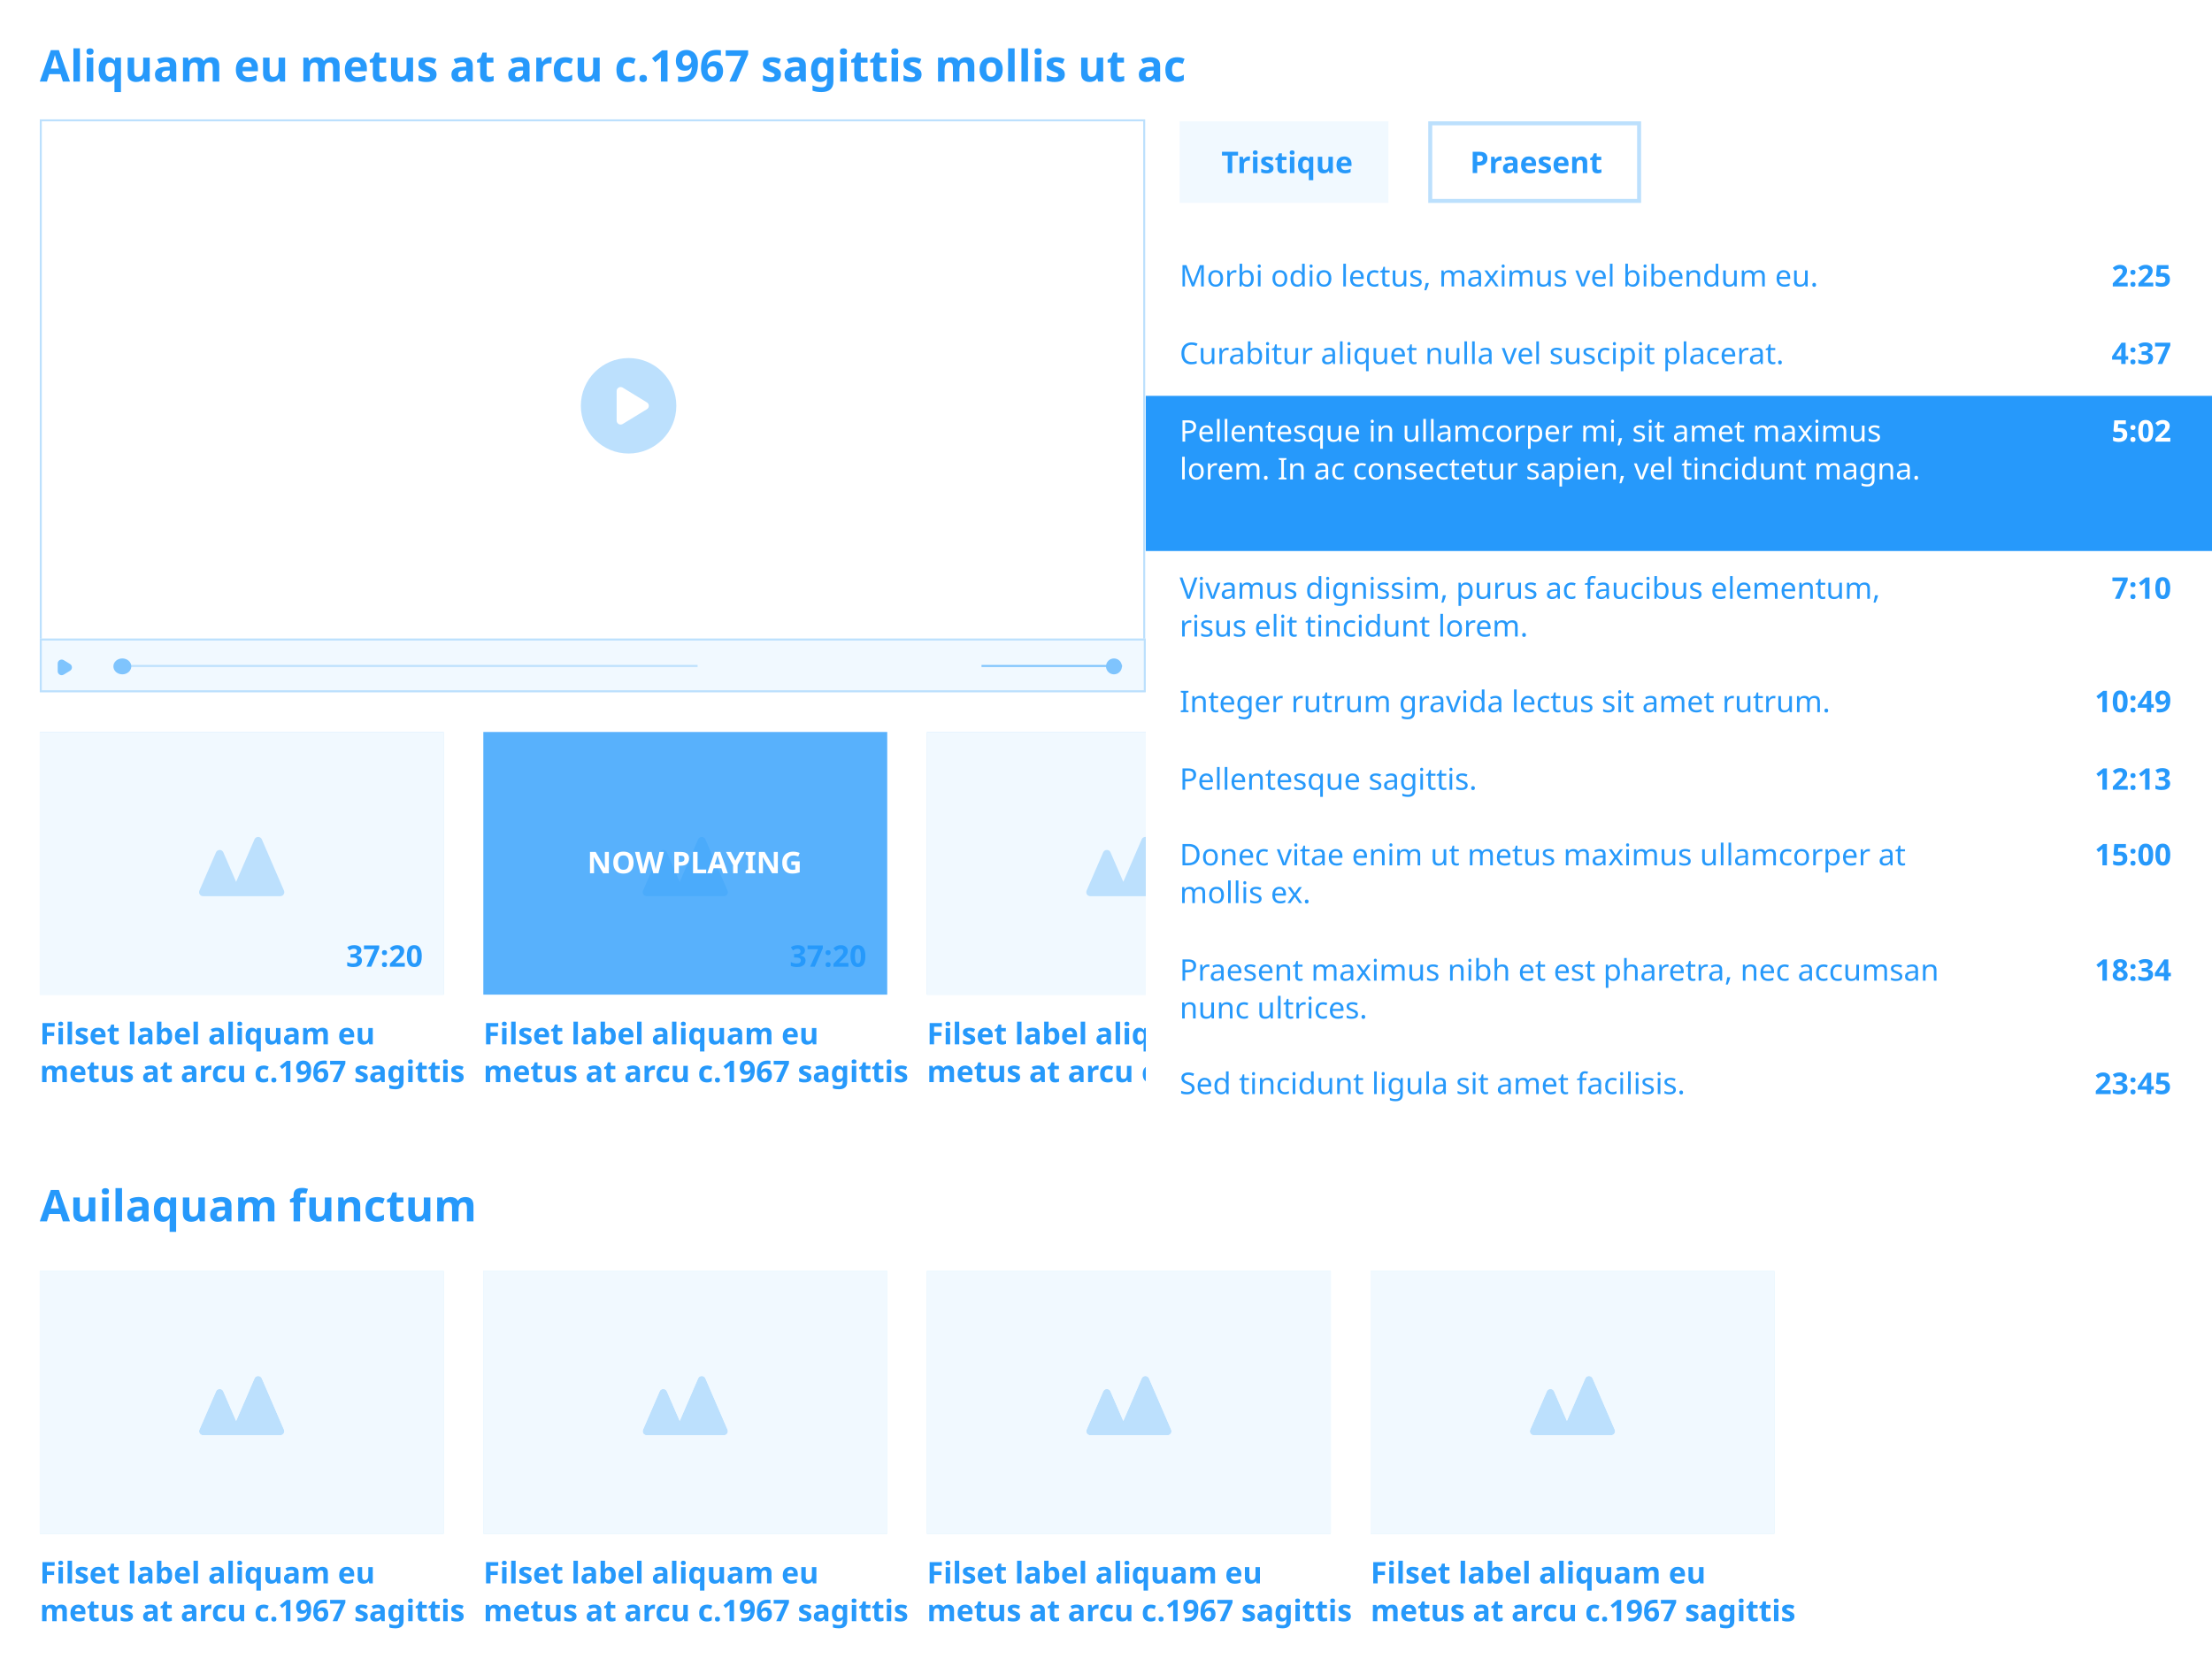
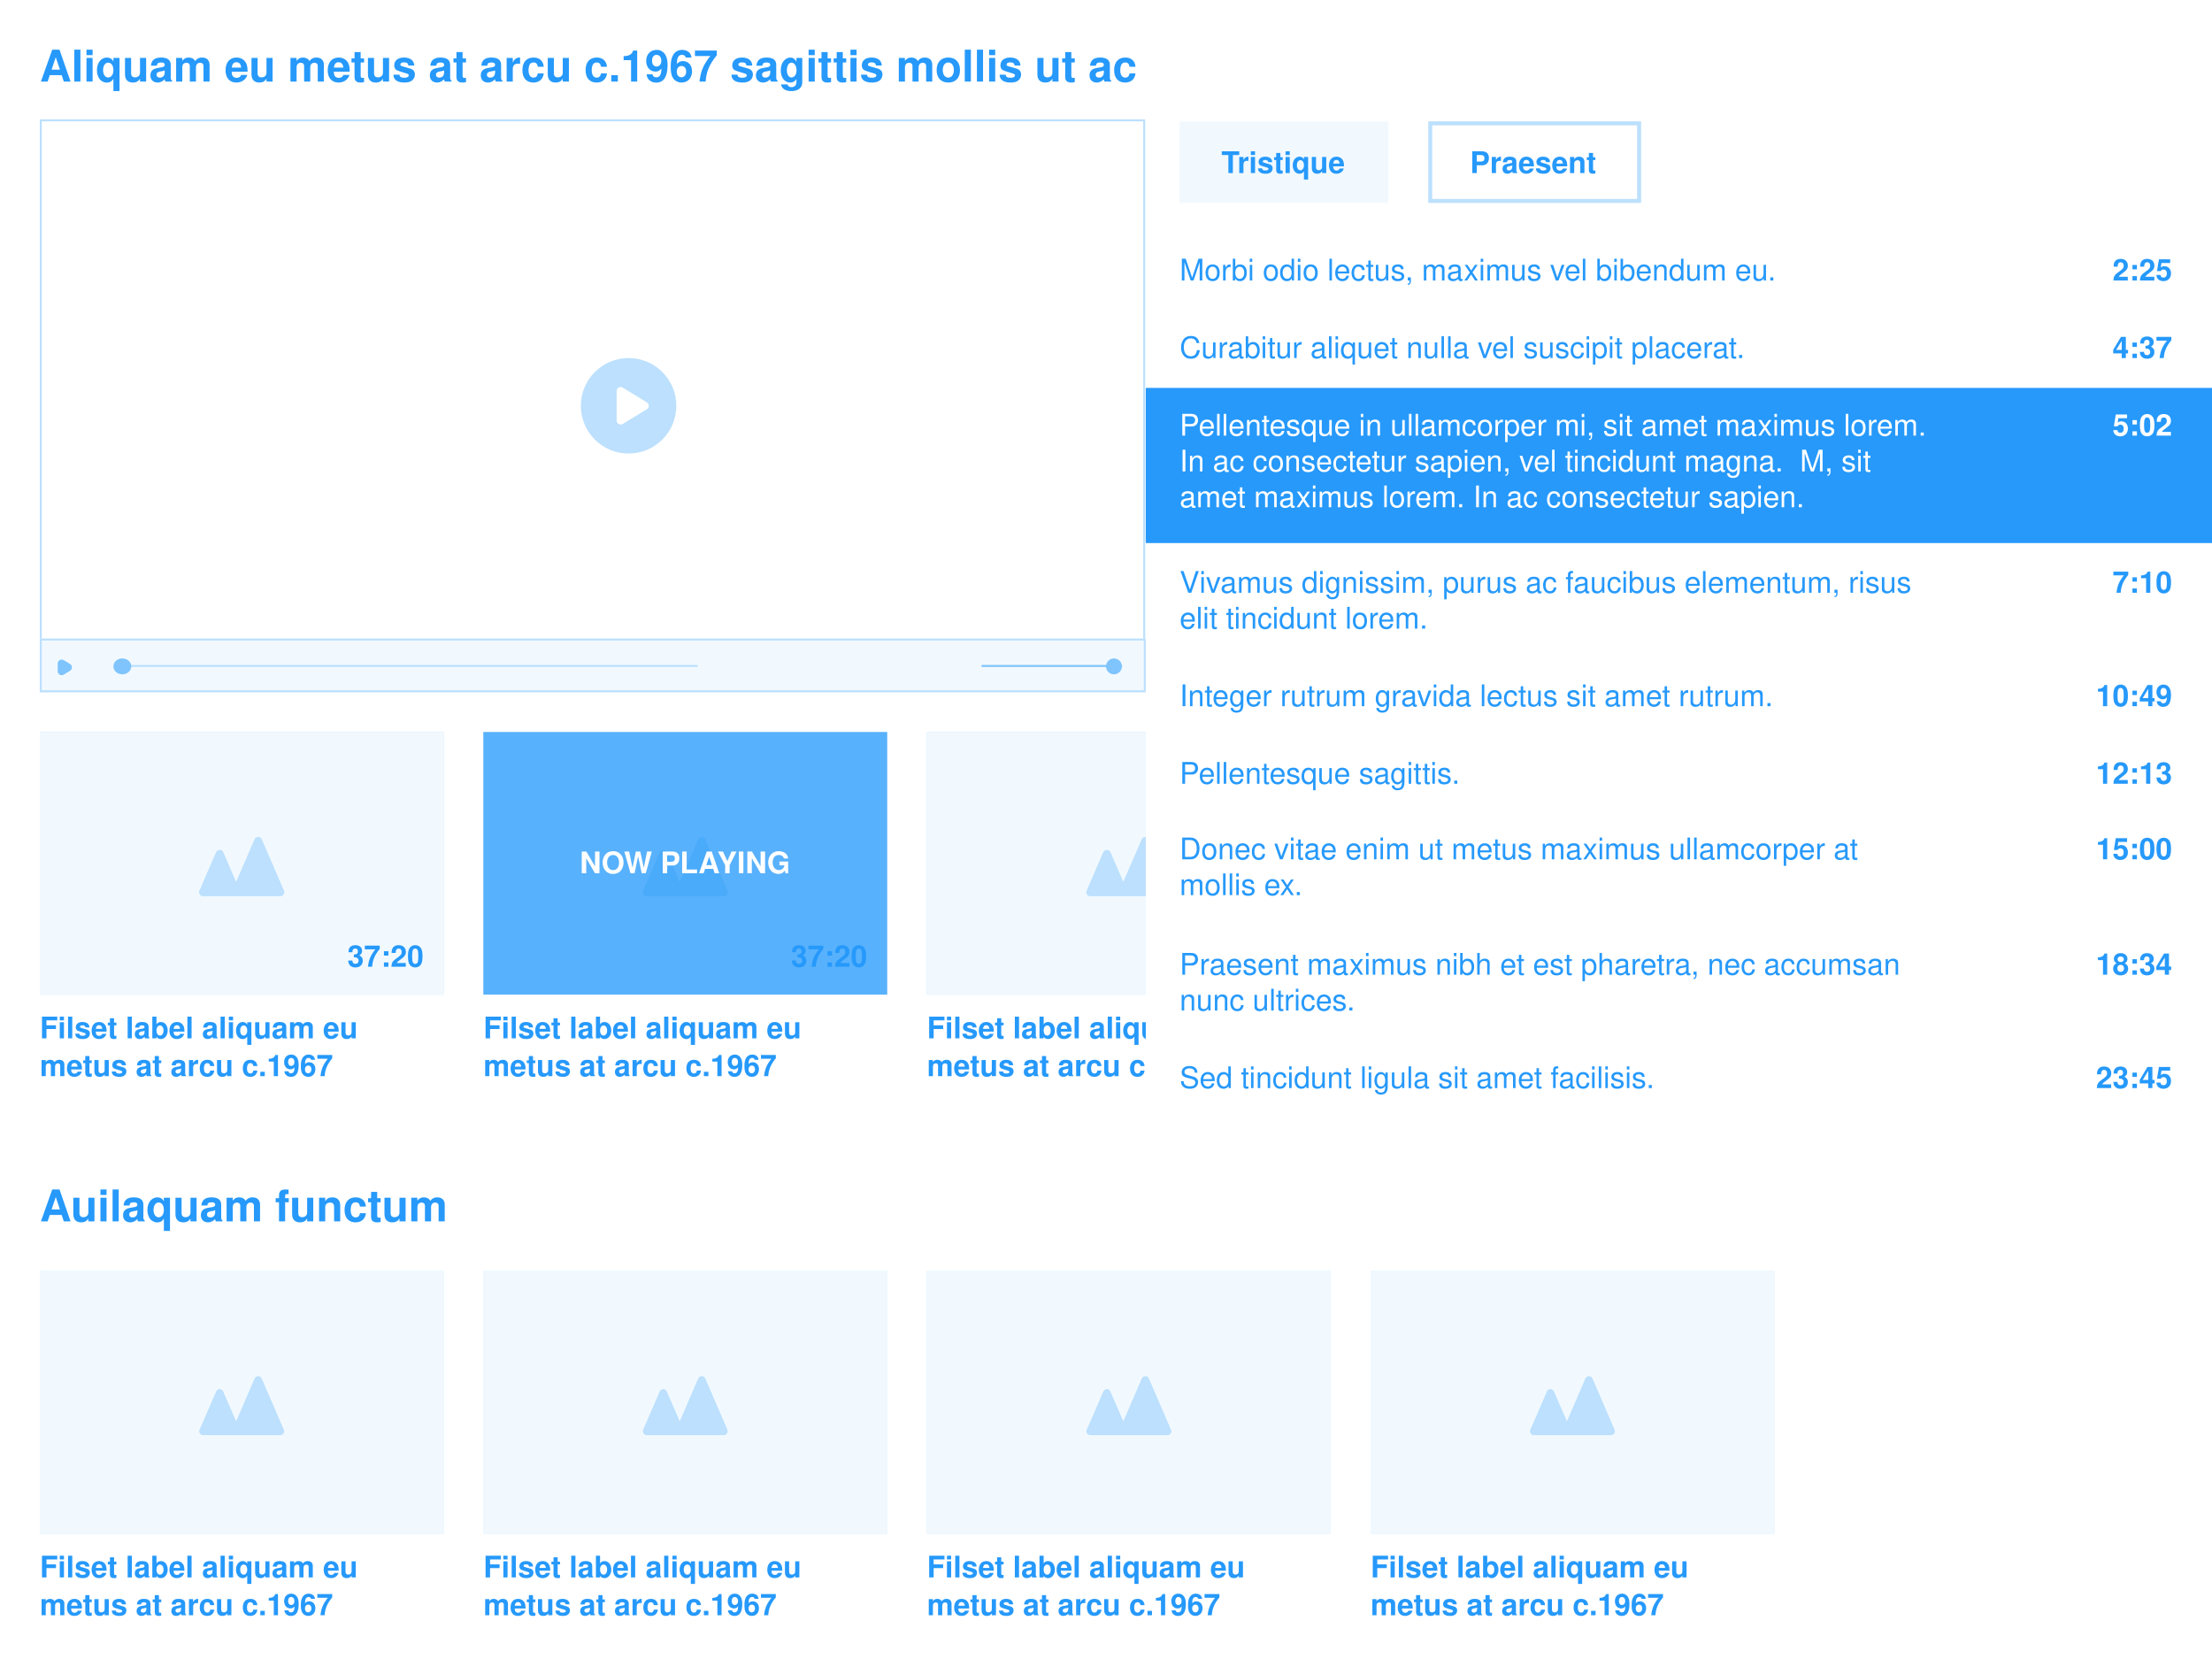
<svg xmlns="http://www.w3.org/2000/svg" width="1112" height="834" viewBox="0 0 1112 834">
  <defs>
-     <style>.a,.m,.p{fill:none;}.b{clip-path:url(#d);}.c{clip-path:url(#a);}.d,.l{fill:#bce0fd;}.e,.k{fill:#f1f9ff;}.f,.o,.q,.s{fill:#2699fb;}.f,.h,.q,.r{font-size:15px;}.f,.h,.s{font-family:AkkuratPro-Bold, Akkurat Pro;font-weight:700;}.g{fill:rgba(38,153,251,0.75);}.h,.i,.j,.r{fill:#fff;}.k,.l,.p{stroke:#bce0fd;}.m{stroke:#7fc4fd;}.n{fill:#7fc4fd;}.p{stroke-width:2px;}.q,.r{font-family:AkkuratPro-Regular, Akkurat Pro;}.s{font-size:22px;}.t,.u{stroke:none;}.u{fill:#bce0fd;}</style>
+     <style>.a,.m,.p{fill:none;}.b{clip-path:url(#d);}.c{clip-path:url(#a);}.d,.l{fill:#bce0fd;}.e,.k{fill:#f1f9ff;}.f,.o,.q,.s{fill:#2699fb;}.f,.h,.q,.r{font-size:15px;}.f,.h,.s{font-family:Helvetica-Bold, Helvetica;font-weight:700;}.g{fill:rgba(38,153,251,0.75);}.h,.i,.j,.r{fill:#fff;}.k,.l,.p{stroke:#bce0fd;}.m{stroke:#7fc4fd;}.n{fill:#7fc4fd;}.p{stroke-width:2px;}.q,.r{font-family:Helvetica;}.s{font-size:22px;}.t,.u{stroke:none;}.u{fill:#bce0fd;}</style>
    <clipPath id="a">
      <rect class="a" width="888" height="180" />
    </clipPath>
    <clipPath id="d">
      <rect width="1112" height="834" />
    </clipPath>
  </defs>
  <g id="c" class="b">
    <rect class="i" width="1112" height="834" />
    <g transform="translate(-8081 -5451)">
      <g class="c" transform="translate(8101 5819)">
        <g transform="translate(-8101 -5819)">
          <rect class="d" width="203" height="132" transform="translate(8101 5819)" />
          <g transform="translate(8101 5819)">
            <path class="e" d="M203,132H0V0H203V132ZM90.432,59.277a1.974,1.974,0,0,0-1.835,1.2L80.249,79.722a2,2,0,0,0,1.834,2.8h38.839a2,2,0,0,0,1.836-2.794L111.617,53.936a2,2,0,0,0-3.672,0L98.706,75.322,92.267,60.481A1.974,1.974,0,0,0,90.432,59.277Z" transform="translate(0)" />
          </g>
          <text class="f" transform="translate(8294 5937)">
-             <tspan x="-39.015" y="0">37:20</tspan>
-           </text>
-           <text class="f" transform="translate(8101 5961)">
-             <tspan x="0" y="15">Filset label aliquam eu </tspan>
-             <tspan x="0" y="34">metus at arcu c.1967 sagittis </tspan>
+             <tspan x="-38.364" y="0">37:20</tspan>
+           </text>
+           <text class="f" transform="translate(8101 5961)">
+             <tspan x="0" y="12">Filset label aliquam eu </tspan>
+             <tspan x="0" y="31">metus at arcu c.1967 </tspan>
+             <tspan x="0" y="50">sagittis </tspan>
          </text>
        </g>
        <g transform="translate(-7878 -5819)">
          <rect class="d" width="203" height="132" transform="translate(8101 5819)" />
          <g transform="translate(8101 5819)">
            <path class="e" d="M203,132H0V0H203V132ZM90.432,59.277a1.974,1.974,0,0,0-1.835,1.2L80.249,79.722a2,2,0,0,0,1.834,2.8h38.839a2,2,0,0,0,1.836-2.794L111.617,53.936a2,2,0,0,0-3.672,0L98.706,75.322,92.267,60.481A1.974,1.974,0,0,0,90.432,59.277Z" transform="translate(0)" />
          </g>
          <text class="f" transform="translate(8294 5937)">
-             <tspan x="-39.015" y="0">37:20</tspan>
-           </text>
-           <text class="f" transform="translate(8101 5961)">
-             <tspan x="0" y="15">Filset label aliquam eu </tspan>
-             <tspan x="0" y="34">metus at arcu c.1967 sagittis </tspan>
+             <tspan x="-38.364" y="0">37:20</tspan>
+           </text>
+           <text class="f" transform="translate(8101 5961)">
+             <tspan x="0" y="12">Filset label aliquam eu </tspan>
+             <tspan x="0" y="31">metus at arcu c.1967 </tspan>
+             <tspan x="0" y="50">sagittis </tspan>
          </text>
        </g>
        <g transform="translate(-7655 -5819)">
          <rect class="d" width="203" height="132" transform="translate(8101 5819)" />
          <g transform="translate(8101 5819)">
            <path class="e" d="M203,132H0V0H203V132ZM90.432,59.277a1.974,1.974,0,0,0-1.835,1.2L80.249,79.722a2,2,0,0,0,1.834,2.8h38.839a2,2,0,0,0,1.836-2.794L111.617,53.936a2,2,0,0,0-3.672,0L98.706,75.322,92.267,60.481A1.974,1.974,0,0,0,90.432,59.277Z" transform="translate(0)" />
          </g>
          <text class="f" transform="translate(8294 5937)">
-             <tspan x="-39.015" y="0">37:20</tspan>
-           </text>
-           <text class="f" transform="translate(8101 5961)">
-             <tspan x="0" y="15">Filset label aliquam eu </tspan>
-             <tspan x="0" y="34">metus at arcu c.1967 sagittis </tspan>
+             <tspan x="-38.364" y="0">37:20</tspan>
+           </text>
+           <text class="f" transform="translate(8101 5961)">
+             <tspan x="0" y="12">Filset label aliquam eu </tspan>
+             <tspan x="0" y="31">metus at arcu c.1967 </tspan>
+             <tspan x="0" y="50">sagittis </tspan>
          </text>
        </g>
        <g transform="translate(-7432 -5819)">
          <rect class="d" width="203" height="132" transform="translate(8101 5819)" />
          <g transform="translate(8101 5819)">
            <path class="e" d="M203,132H0V0H203V132ZM90.432,59.277a1.974,1.974,0,0,0-1.835,1.2L80.249,79.722a2,2,0,0,0,1.834,2.8h38.839a2,2,0,0,0,1.836-2.794L111.617,53.936a2,2,0,0,0-3.672,0L98.706,75.322,92.267,60.481A1.974,1.974,0,0,0,90.432,59.277Z" transform="translate(0)" />
          </g>
          <text class="f" transform="translate(8294 5937)">
-             <tspan x="-39.015" y="0">37:20</tspan>
-           </text>
-           <text class="f" transform="translate(8101 5961)">
-             <tspan x="0" y="15">Filset label aliquam eu </tspan>
-             <tspan x="0" y="34">metus at arcu c.1967 sagittis </tspan>
+             <tspan x="-38.364" y="0">37:20</tspan>
+           </text>
+           <text class="f" transform="translate(8101 5961)">
+             <tspan x="0" y="12">Filset label aliquam eu </tspan>
+             <tspan x="0" y="31">metus at arcu c.1967 </tspan>
+             <tspan x="0" y="50">sagittis </tspan>
          </text>
        </g>
      </g>
      <g transform="translate(223)">
        <rect class="g" width="203" height="132" transform="translate(8101 5819)" />
        <text class="h" transform="translate(8202.5 5890)">
-           <tspan x="-49.253" y="0">NOW PLAYING</tspan>
+           <tspan x="-53.06" y="0">NOW PLAYING</tspan>
        </text>
      </g>
    </g>
    <rect class="i" width="546" height="492" transform="translate(576 60)" />
    <g transform="translate(-124 -13)">
      <g class="j" transform="translate(144 73)">
        <path class="t" d="M 555.202 287.417 L 0.5 287.417 L 0.5 0.5 L 555.202 0.5 L 555.202 287.417 Z" />
        <path class="u" d="M 1 1 L 1 286.917 L 554.702 286.917 L 554.702 1 L 1 1 M -6.103515625e-05 3.0517578125e-05 L 555.702 3.0517578125e-05 L 555.702 287.917 L -6.103515625e-05 287.917 L -6.103515625e-05 3.0517578125e-05 Z" />
      </g>
      <circle class="d" cx="24" cy="24" r="24" transform="translate(416 193)" />
      <path class="i" d="M9.293,2.793a2,2,0,0,1,3.413,0L20.14,14.957A2,2,0,0,1,18.434,18H3.566A2,2,0,0,1,1.86,14.957Z" transform="translate(452 206) rotate(90)" />
      <g class="k" transform="translate(144 334)">
        <rect class="t" width="556" height="27" />
        <rect class="a" x="0.5" y="0.5" width="555" height="26" />
      </g>
      <path class="l" d="M0,0H289.39" transform="translate(185.302 347.786)" />
      <g transform="translate(617.416 343.562)">
        <line class="m" x2="70.666" transform="translate(0 4.225)" />
        <circle class="n" cx="4" cy="4" r="4" transform="translate(62.584 0.438)" />
      </g>
      <ellipse class="n" cx="4.5" cy="4" rx="4.5" ry="4" transform="translate(181 344)" />
      <path class="n" d="M3.793,2.793a2,2,0,0,1,3.413,0L9.14,5.957A2,2,0,0,1,7.434,9H3.566A2,2,0,0,1,1.86,5.957Z" transform="translate(162 343) rotate(90)" />
    </g>
-     <rect class="o" width="546" height="78" transform="translate(576 199)" />
+     <rect class="o" width="546" height="78" transform="translate(576 195)" />
    <rect class="e" width="105" height="41" transform="translate(593 61)" />
    <g class="p" transform="translate(718 61)">
      <rect class="t" width="107" height="41" />
      <rect class="a" x="1" y="1" width="105" height="39" />
    </g>
    <text class="f" transform="translate(614 87)">
      <tspan x="0" y="0">Tristique</tspan>
    </text>
    <text class="q" transform="translate(593 129)">
-       <tspan x="0" y="15">Morbi odio lectus, maximus vel bibendum eu.</tspan>
+       <tspan x="0" y="12">Morbi odio lectus, maximus vel bibendum eu.</tspan>
    </text>
    <text class="f" transform="translate(710 129)">
-       <tspan x="351.535" y="15">2:25</tspan>
+       <tspan x="351.978" y="12">2:25</tspan>
    </text>
    <text class="q" transform="translate(593 168)">
-       <tspan x="0" y="15">Curabitur aliquet nulla vel suscipit placerat. </tspan>
+       <tspan x="0" y="12">Curabitur aliquet nulla vel suscipit placerat. </tspan>
    </text>
    <text class="r" transform="translate(593 207)">
-       <tspan x="0" y="15">Pellentesque in ullamcorper mi, sit amet maximus </tspan>
-       <tspan x="0" y="34">lorem. In ac consectetur sapien, vel tincidunt magna.</tspan>
+       <tspan x="0" y="12">Pellentesque in ullamcorper mi, sit amet maximus lorem. </tspan>
+       <tspan x="0" y="30" xml:space="preserve">In ac consectetur sapien, vel tincidunt magna.  M, sit </tspan>
+       <tspan x="0" y="48">amet maximus lorem. In ac consectetur sapien.</tspan>
    </text>
    <text class="q" transform="translate(593 286)">
-       <tspan x="0" y="15">Vivamus dignissim, purus ac faucibus elementum, </tspan>
-       <tspan x="0" y="34">risus elit tincidunt lorem.</tspan>
+       <tspan x="0" y="12">Vivamus dignissim, purus ac faucibus elementum, risus </tspan>
+       <tspan x="0" y="30">elit tincidunt lorem.</tspan>
    </text>
    <text class="q" transform="translate(593 343)">
-       <tspan x="0" y="15">Integer rutrum gravida lectus sit amet rutrum. </tspan>
+       <tspan x="0" y="12">Integer rutrum gravida lectus sit amet rutrum. </tspan>
    </text>
    <text class="f" transform="translate(710 168)">
-       <tspan x="351.535" y="15">4:37</tspan>
+       <tspan x="351.978" y="12">4:37</tspan>
    </text>
    <text class="h" transform="translate(710 207)">
-       <tspan x="351.535" y="15">5:02</tspan>
+       <tspan x="351.978" y="12">5:02</tspan>
    </text>
    <text class="f" transform="translate(710 286)">
-       <tspan x="351.535" y="15">7:10</tspan>
+       <tspan x="351.978" y="12">7:10</tspan>
    </text>
    <text class="f" transform="translate(710 343)">
-       <tspan x="342.985" y="15">10:49</tspan>
+       <tspan x="343.636" y="12">10:49</tspan>
    </text>
    <text class="f" transform="translate(739 87)">
      <tspan x="0" y="0">Praesent</tspan>
    </text>
    <text class="q" transform="translate(593 382)">
-       <tspan x="0" y="15">Pellentesque sagittis.</tspan>
+       <tspan x="0" y="12">Pellentesque sagittis.</tspan>
    </text>
    <text class="q" transform="translate(593 420)">
-       <tspan x="0" y="15">Donec vitae enim ut metus maximus ullamcorper at </tspan>
-       <tspan x="0" y="34">mollis ex.</tspan>
+       <tspan x="0" y="12">Donec vitae enim ut metus maximus ullamcorper at </tspan>
+       <tspan x="0" y="30">mollis ex.</tspan>
    </text>
    <text class="q" transform="translate(593 478)">
-       <tspan x="0" y="15">Praesent maximus nibh et est pharetra, nec accumsan </tspan>
-       <tspan x="0" y="34">nunc ultrices. </tspan>
+       <tspan x="0" y="12">Praesent maximus nibh et est pharetra, nec accumsan </tspan>
+       <tspan x="0" y="30">nunc ultrices. </tspan>
    </text>
    <text class="q" transform="translate(593 535)">
-       <tspan x="0" y="15">Sed tincidunt ligula sit amet facilisis.</tspan>
+       <tspan x="0" y="12">Sed tincidunt ligula sit amet facilisis.</tspan>
    </text>
    <text class="f" transform="translate(710 382)">
-       <tspan x="342.985" y="15">12:13</tspan>
+       <tspan x="343.636" y="12">12:13</tspan>
    </text>
    <text class="f" transform="translate(710 420)">
-       <tspan x="342.985" y="15">15:00</tspan>
+       <tspan x="343.636" y="12">15:00</tspan>
    </text>
    <text class="f" transform="translate(710 478)">
-       <tspan x="342.985" y="15">18:34</tspan>
+       <tspan x="343.636" y="12">18:34</tspan>
    </text>
    <text class="f" transform="translate(710 535)">
-       <tspan x="342.985" y="15">23:45</tspan>
+       <tspan x="343.636" y="12">23:45</tspan>
    </text>
    <text class="s" transform="translate(20 41)">
      <tspan x="0" y="0">Aliquam eu metus at arcu c.1967 sagittis mollis ut ac</tspan>
    </text>
    <text class="s" transform="translate(20 614)">
      <tspan x="0" y="0">Auilaquam functum</tspan>
    </text>
    <g class="c" transform="translate(20 639)">
      <g transform="translate(-8729 -5787)">
        <rect class="d" width="203" height="132" transform="translate(8729 5787)" />
        <g transform="translate(8729 5787)">
          <path class="e" d="M203,132H0V0H203V132ZM90.432,59.277a1.974,1.974,0,0,0-1.835,1.2L80.249,79.722a2,2,0,0,0,1.834,2.8h38.839a2,2,0,0,0,1.836-2.794L111.617,53.936a2,2,0,0,0-3.672,0L98.706,75.322,92.267,60.481A1.974,1.974,0,0,0,90.432,59.277Z" transform="translate(0)" />
        </g>
        <text class="f" transform="translate(8729 5929)">
-           <tspan x="0" y="15">Filset label aliquam eu </tspan>
-           <tspan x="0" y="34">metus at arcu c.1967 sagittis </tspan>
+           <tspan x="0" y="12">Filset label aliquam eu </tspan>
+           <tspan x="0" y="31">metus at arcu c.1967 </tspan>
+           <tspan x="0" y="50">sagittis </tspan>
        </text>
        <g transform="translate(8729 5787)">
          <path class="e" d="M203,132H0V0H203V132ZM90.432,59.277a1.974,1.974,0,0,0-1.835,1.2L80.249,79.722a2,2,0,0,0,1.834,2.8h38.839a2,2,0,0,0,1.836-2.794L111.617,53.936a2,2,0,0,0-3.672,0L98.706,75.322,92.267,60.481A1.974,1.974,0,0,0,90.432,59.277Z" transform="translate(0)" />
        </g>
      </g>
      <g transform="translate(-8506 -5787)">
        <rect class="d" width="203" height="132" transform="translate(8729 5787)" />
        <g transform="translate(8729 5787)">
          <path class="e" d="M203,132H0V0H203V132ZM90.432,59.277a1.974,1.974,0,0,0-1.835,1.2L80.249,79.722a2,2,0,0,0,1.834,2.8h38.839a2,2,0,0,0,1.836-2.794L111.617,53.936a2,2,0,0,0-3.672,0L98.706,75.322,92.267,60.481A1.974,1.974,0,0,0,90.432,59.277Z" transform="translate(0)" />
        </g>
        <text class="f" transform="translate(8729 5929)">
-           <tspan x="0" y="15">Filset label aliquam eu </tspan>
-           <tspan x="0" y="34">metus at arcu c.1967 sagittis </tspan>
+           <tspan x="0" y="12">Filset label aliquam eu </tspan>
+           <tspan x="0" y="31">metus at arcu c.1967 </tspan>
+           <tspan x="0" y="50">sagittis </tspan>
        </text>
        <g transform="translate(8729 5787)">
          <path class="e" d="M203,132H0V0H203V132ZM90.432,59.277a1.974,1.974,0,0,0-1.835,1.2L80.249,79.722a2,2,0,0,0,1.834,2.8h38.839a2,2,0,0,0,1.836-2.794L111.617,53.936a2,2,0,0,0-3.672,0L98.706,75.322,92.267,60.481A1.974,1.974,0,0,0,90.432,59.277Z" transform="translate(0)" />
        </g>
      </g>
      <g transform="translate(-8283 -5787)">
        <rect class="d" width="203" height="132" transform="translate(8729 5787)" />
        <g transform="translate(8729 5787)">
          <path class="e" d="M203,132H0V0H203V132ZM90.432,59.277a1.974,1.974,0,0,0-1.835,1.2L80.249,79.722a2,2,0,0,0,1.834,2.8h38.839a2,2,0,0,0,1.836-2.794L111.617,53.936a2,2,0,0,0-3.672,0L98.706,75.322,92.267,60.481A1.974,1.974,0,0,0,90.432,59.277Z" transform="translate(0)" />
        </g>
        <text class="f" transform="translate(8729 5929)">
-           <tspan x="0" y="15">Filset label aliquam eu </tspan>
-           <tspan x="0" y="34">metus at arcu c.1967 sagittis </tspan>
+           <tspan x="0" y="12">Filset label aliquam eu </tspan>
+           <tspan x="0" y="31">metus at arcu c.1967 </tspan>
+           <tspan x="0" y="50">sagittis </tspan>
        </text>
        <g transform="translate(8729 5787)">
          <path class="e" d="M203,132H0V0H203V132ZM90.432,59.277a1.974,1.974,0,0,0-1.835,1.2L80.249,79.722a2,2,0,0,0,1.834,2.8h38.839a2,2,0,0,0,1.836-2.794L111.617,53.936a2,2,0,0,0-3.672,0L98.706,75.322,92.267,60.481A1.974,1.974,0,0,0,90.432,59.277Z" transform="translate(0)" />
        </g>
      </g>
      <g transform="translate(-8060 -5787)">
        <rect class="d" width="203" height="132" transform="translate(8729 5787)" />
        <g transform="translate(8729 5787)">
          <path class="e" d="M203,132H0V0H203V132ZM90.432,59.277a1.974,1.974,0,0,0-1.835,1.2L80.249,79.722a2,2,0,0,0,1.834,2.8h38.839a2,2,0,0,0,1.836-2.794L111.617,53.936a2,2,0,0,0-3.672,0L98.706,75.322,92.267,60.481A1.974,1.974,0,0,0,90.432,59.277Z" transform="translate(0)" />
        </g>
        <text class="f" transform="translate(8729 5929)">
-           <tspan x="0" y="15">Filset label aliquam eu </tspan>
-           <tspan x="0" y="34">metus at arcu c.1967 sagittis </tspan>
+           <tspan x="0" y="12">Filset label aliquam eu </tspan>
+           <tspan x="0" y="31">metus at arcu c.1967 </tspan>
+           <tspan x="0" y="50">sagittis </tspan>
        </text>
        <g transform="translate(8729 5787)">
          <path class="e" d="M203,132H0V0H203V132ZM90.432,59.277a1.974,1.974,0,0,0-1.835,1.2L80.249,79.722a2,2,0,0,0,1.834,2.8h38.839a2,2,0,0,0,1.836-2.794L111.617,53.936a2,2,0,0,0-3.672,0L98.706,75.322,92.267,60.481A1.974,1.974,0,0,0,90.432,59.277Z" transform="translate(0)" />
        </g>
      </g>
    </g>
  </g>
</svg>
